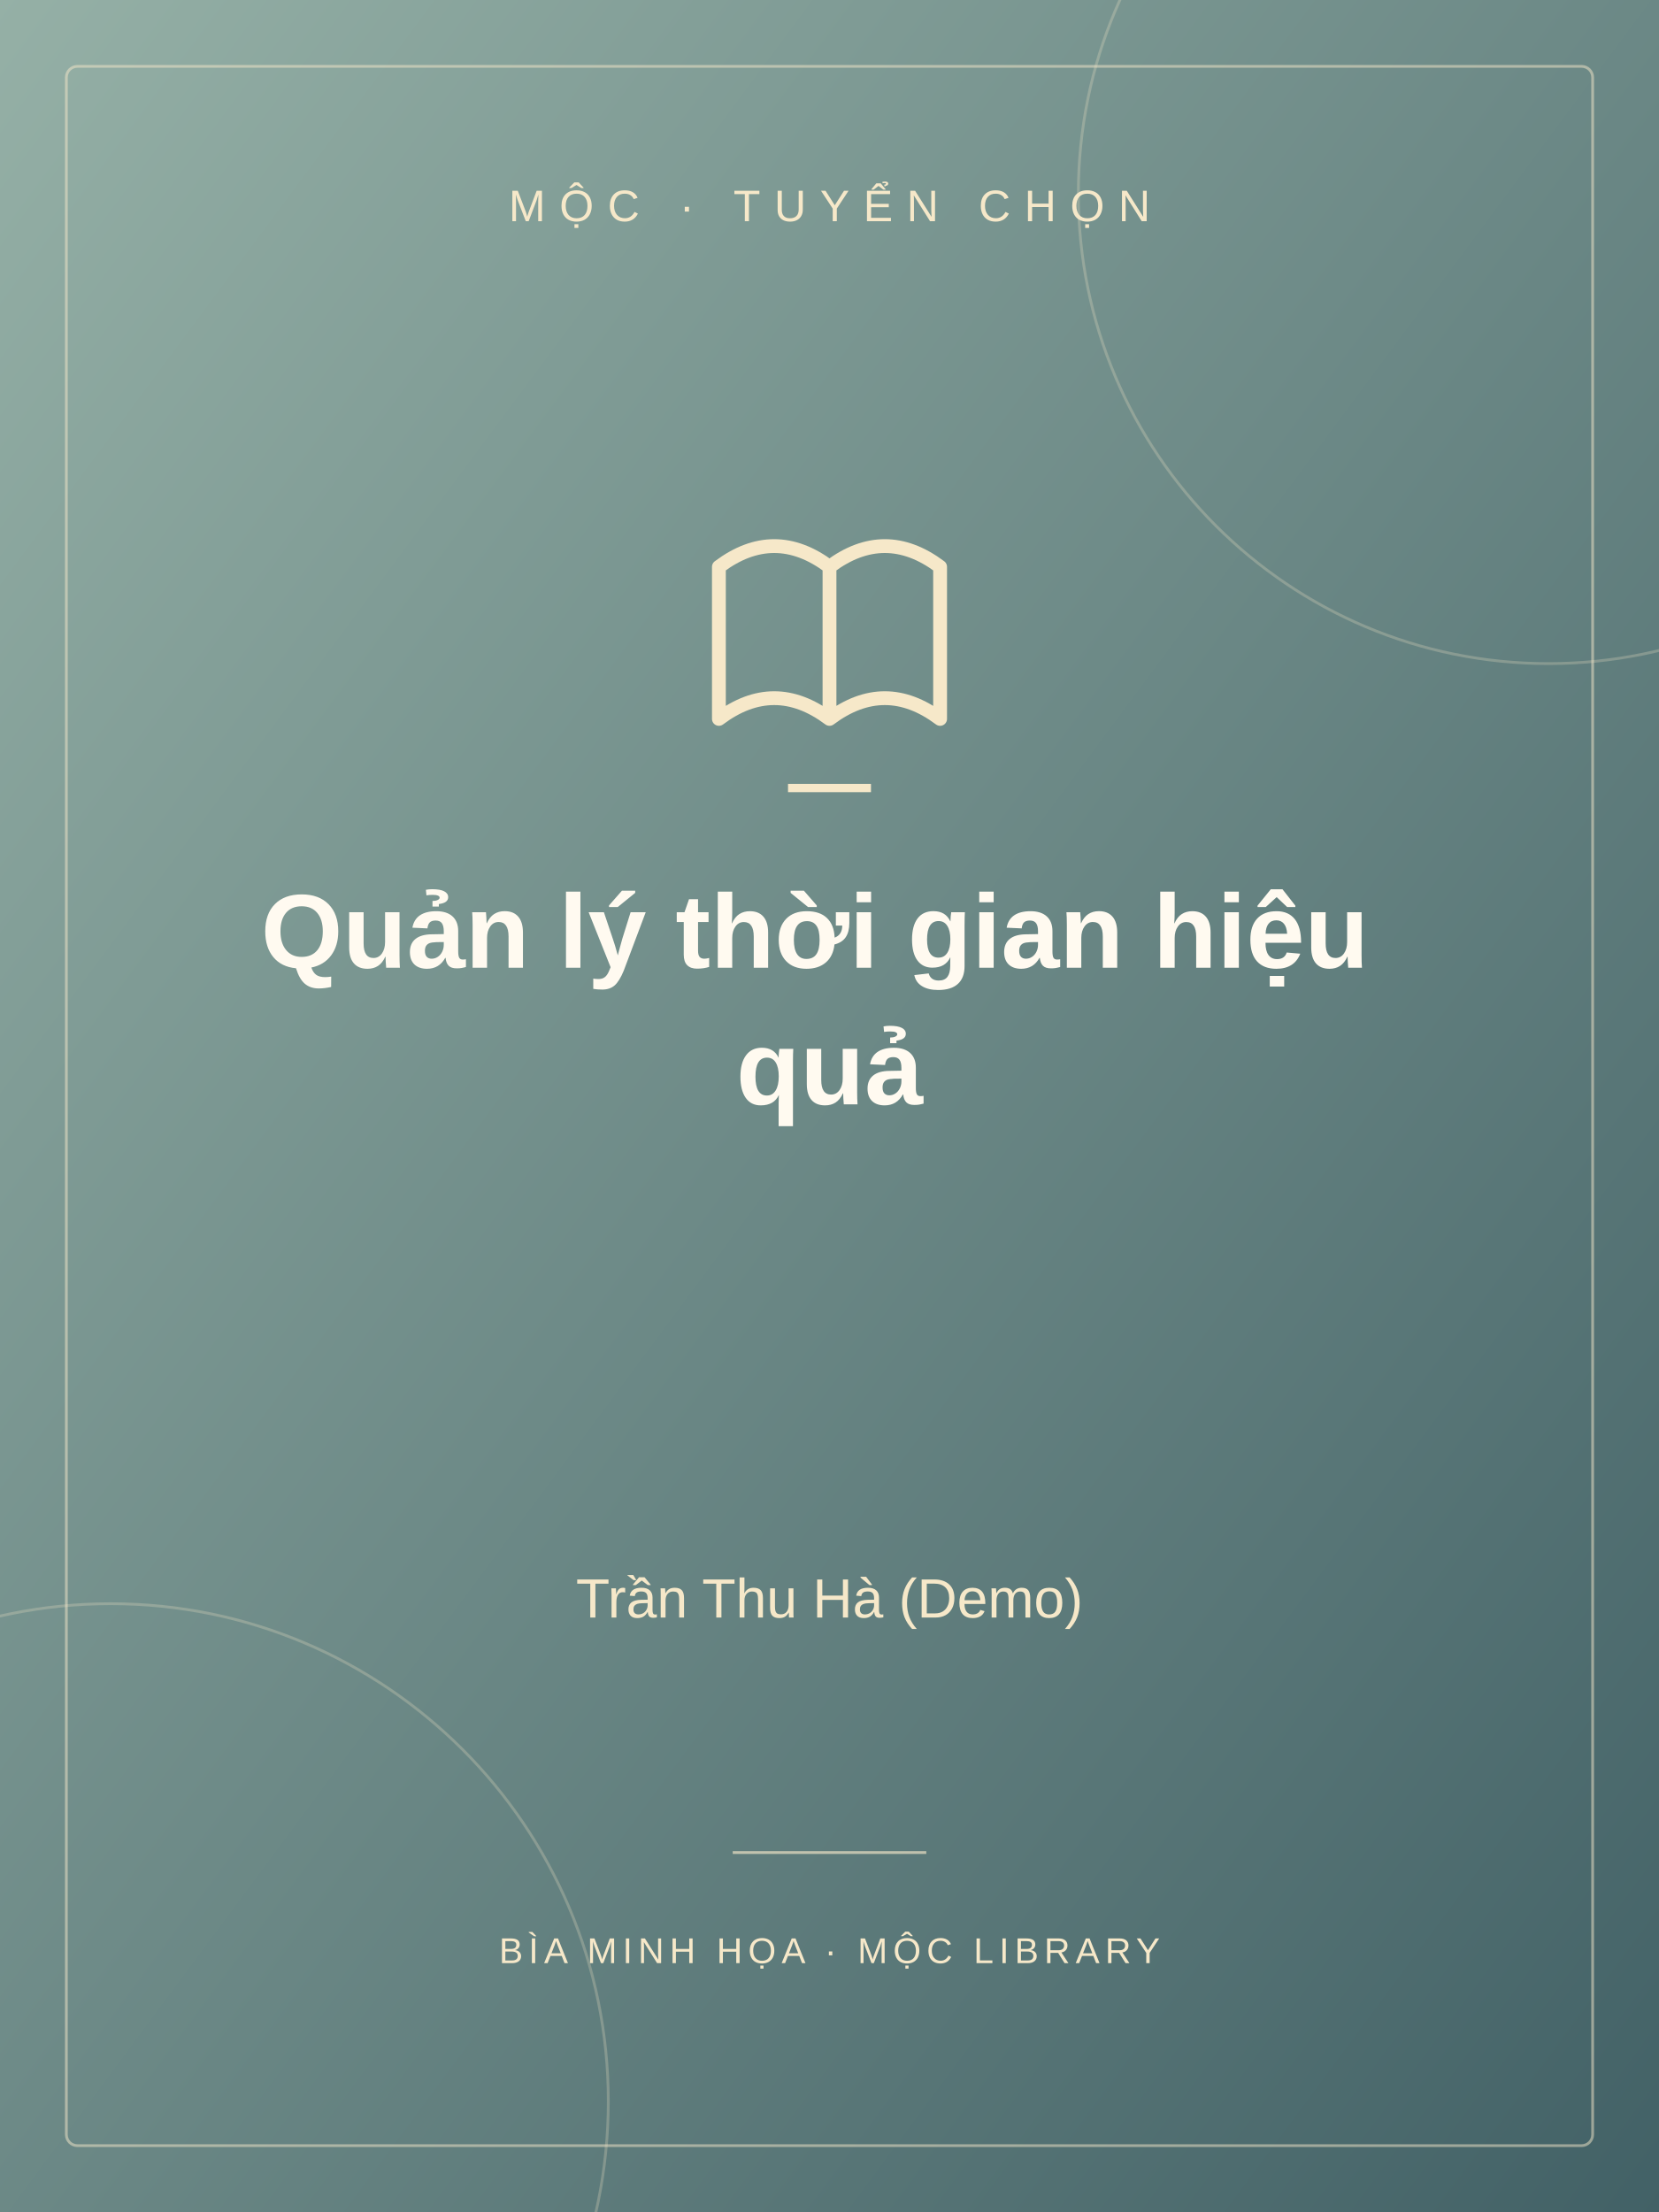
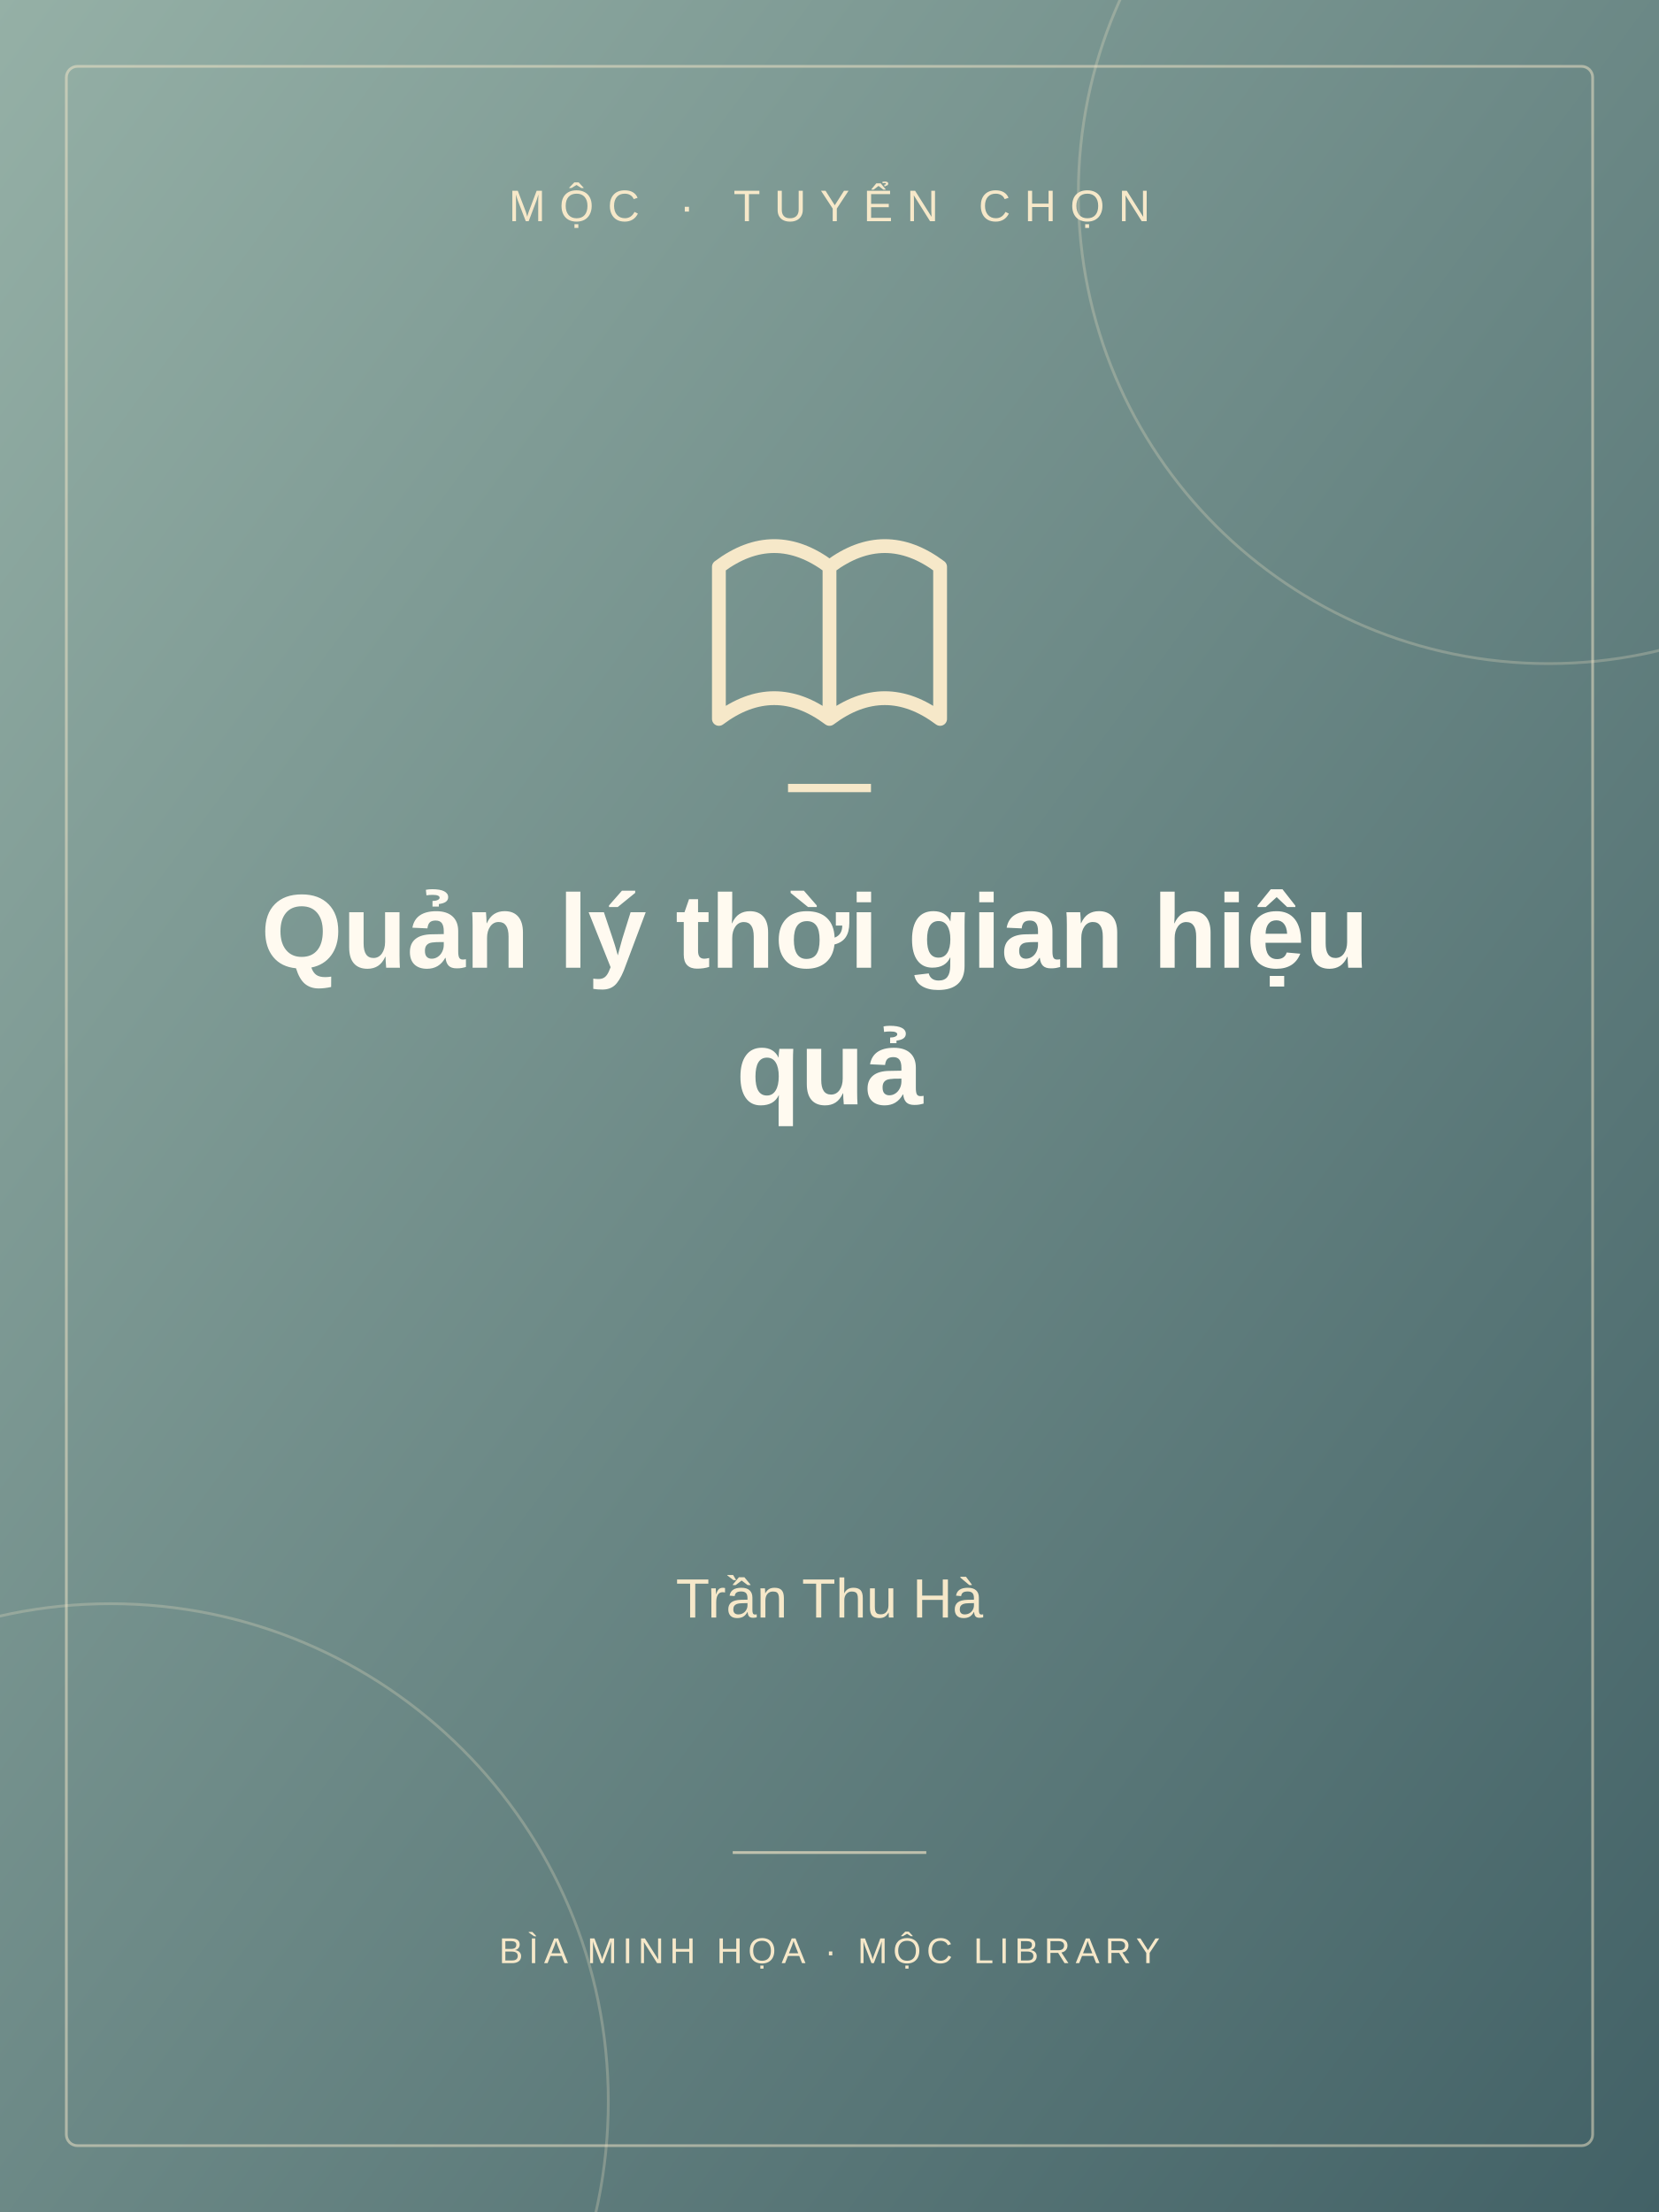
<svg xmlns="http://www.w3.org/2000/svg" width="600" height="800" viewBox="0 0 600 800">
  <defs>
    <linearGradient id="bg" x2="1" y2="1">
      <stop stop-color="#95b0a6" />
      <stop offset="1" stop-color="#426166" />
    </linearGradient>
  </defs>
  <rect width="600" height="800" fill="url(#bg)" />
  <rect x="24" y="24" width="552" height="752" rx="4" fill="none" stroke="#f6e8c9" opacity=".5" />
  <circle cx="560" cy="70" r="170" fill="none" stroke="#f6e8c9" opacity=".25" />
  <circle cx="40" cy="760" r="180" fill="none" stroke="#f6e8c9" opacity=".25" />
  <path d="M260 205Q280 190 300 205Q320 190 340 205V260Q320 245 300 260Q280 245 260 260Z M300 205V260" fill="none" stroke="#f6e8c9" stroke-width="5" stroke-linejoin="round" />
  <path d="M285 285H315" stroke="#f6e8c9" stroke-width="3" />
  <text x="300" y="80" text-anchor="middle" font-family="Arial,sans-serif" fill="#f6e8c9" font-size="16" letter-spacing="5">MỘC · TUYỂN CHỌN</text>
  <text x="300" y="350" text-anchor="middle" font-family="Arial,sans-serif" font-weight="700" font-size="38" fill="#fffaf0">
    <tspan x="300" dy="0">Quản lý thời gian hiệu</tspan>
    <tspan x="300" dy="49.4">quả</tspan>
  </text>
-   <text x="300" y="585" text-anchor="middle" font-family="Arial,sans-serif" font-size="20" fill="#f6e8c9">Trần Thu Hà (Demo)</text>
+   <text x="300" y="585" text-anchor="middle" font-family="Arial,sans-serif" font-size="20" fill="#f6e8c9">Trần Thu Hà</text>
  <path d="M265 670H335" stroke="#f6e8c9" opacity=".65" />
  <text x="300" y="710" text-anchor="middle" font-family="Arial,sans-serif" fill="#f6e8c9" font-size="13" letter-spacing="2">BÌA MINH HỌA · MỘC LIBRARY</text>
</svg>
